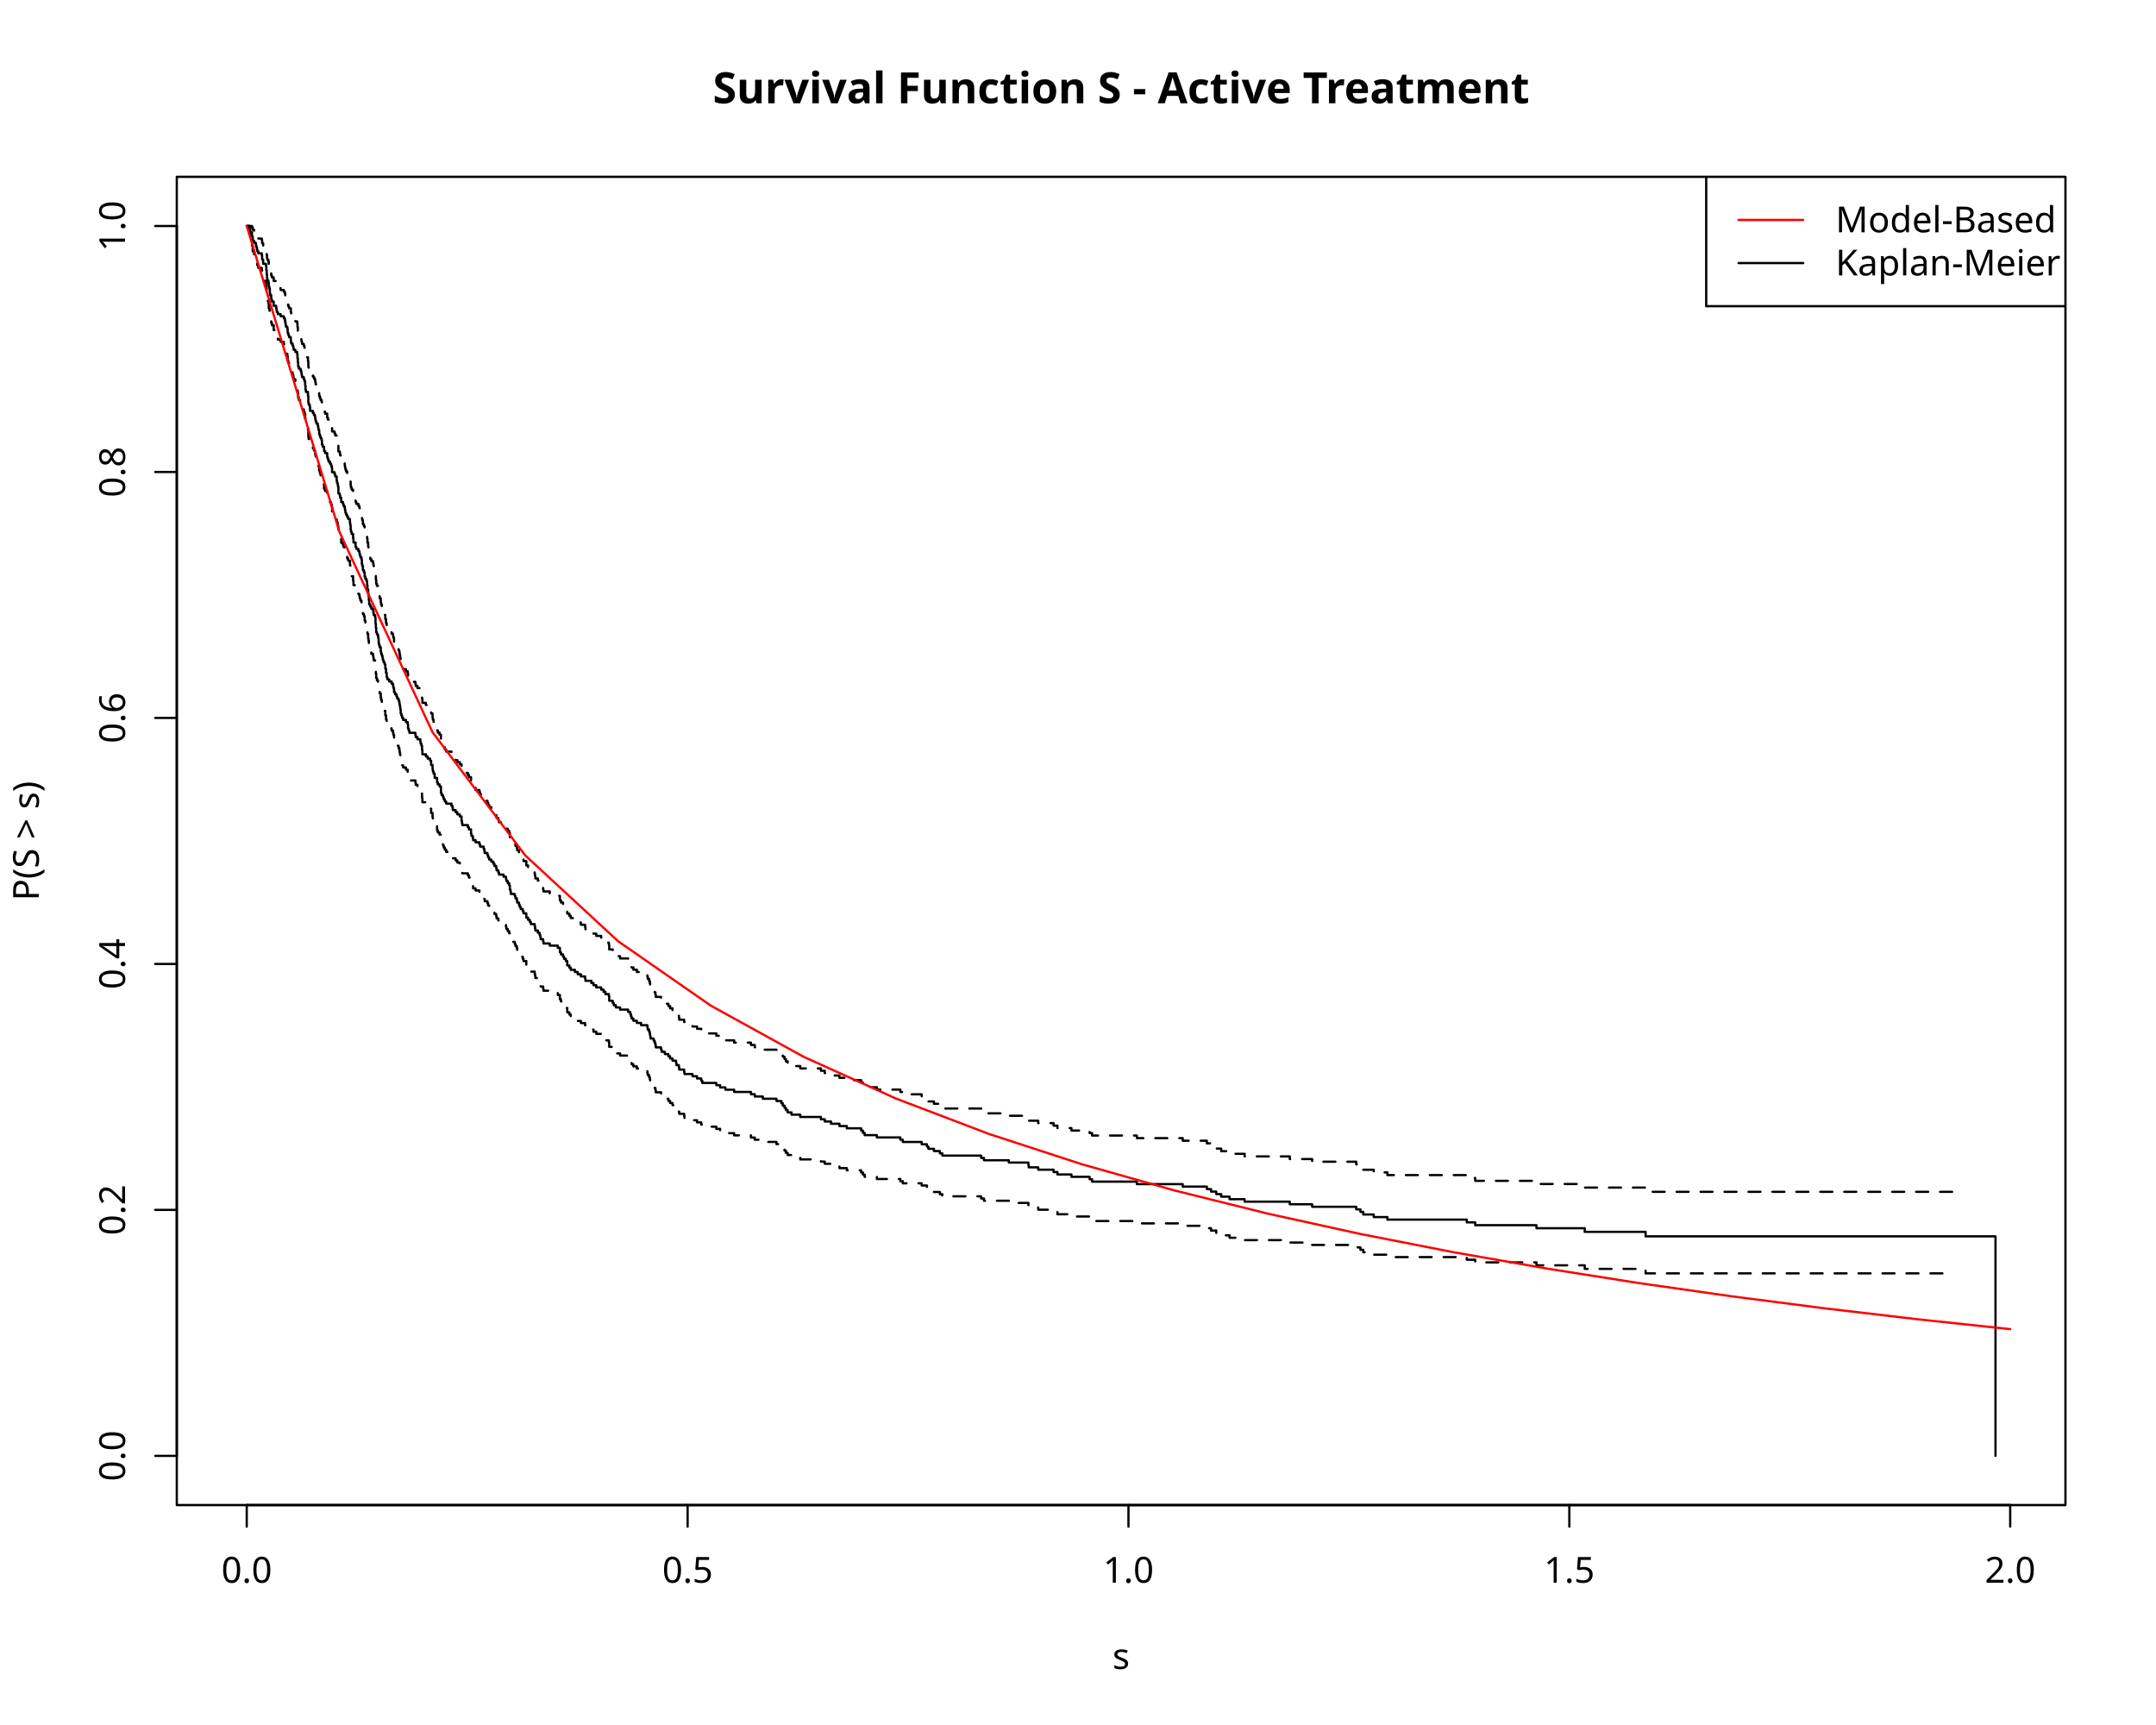
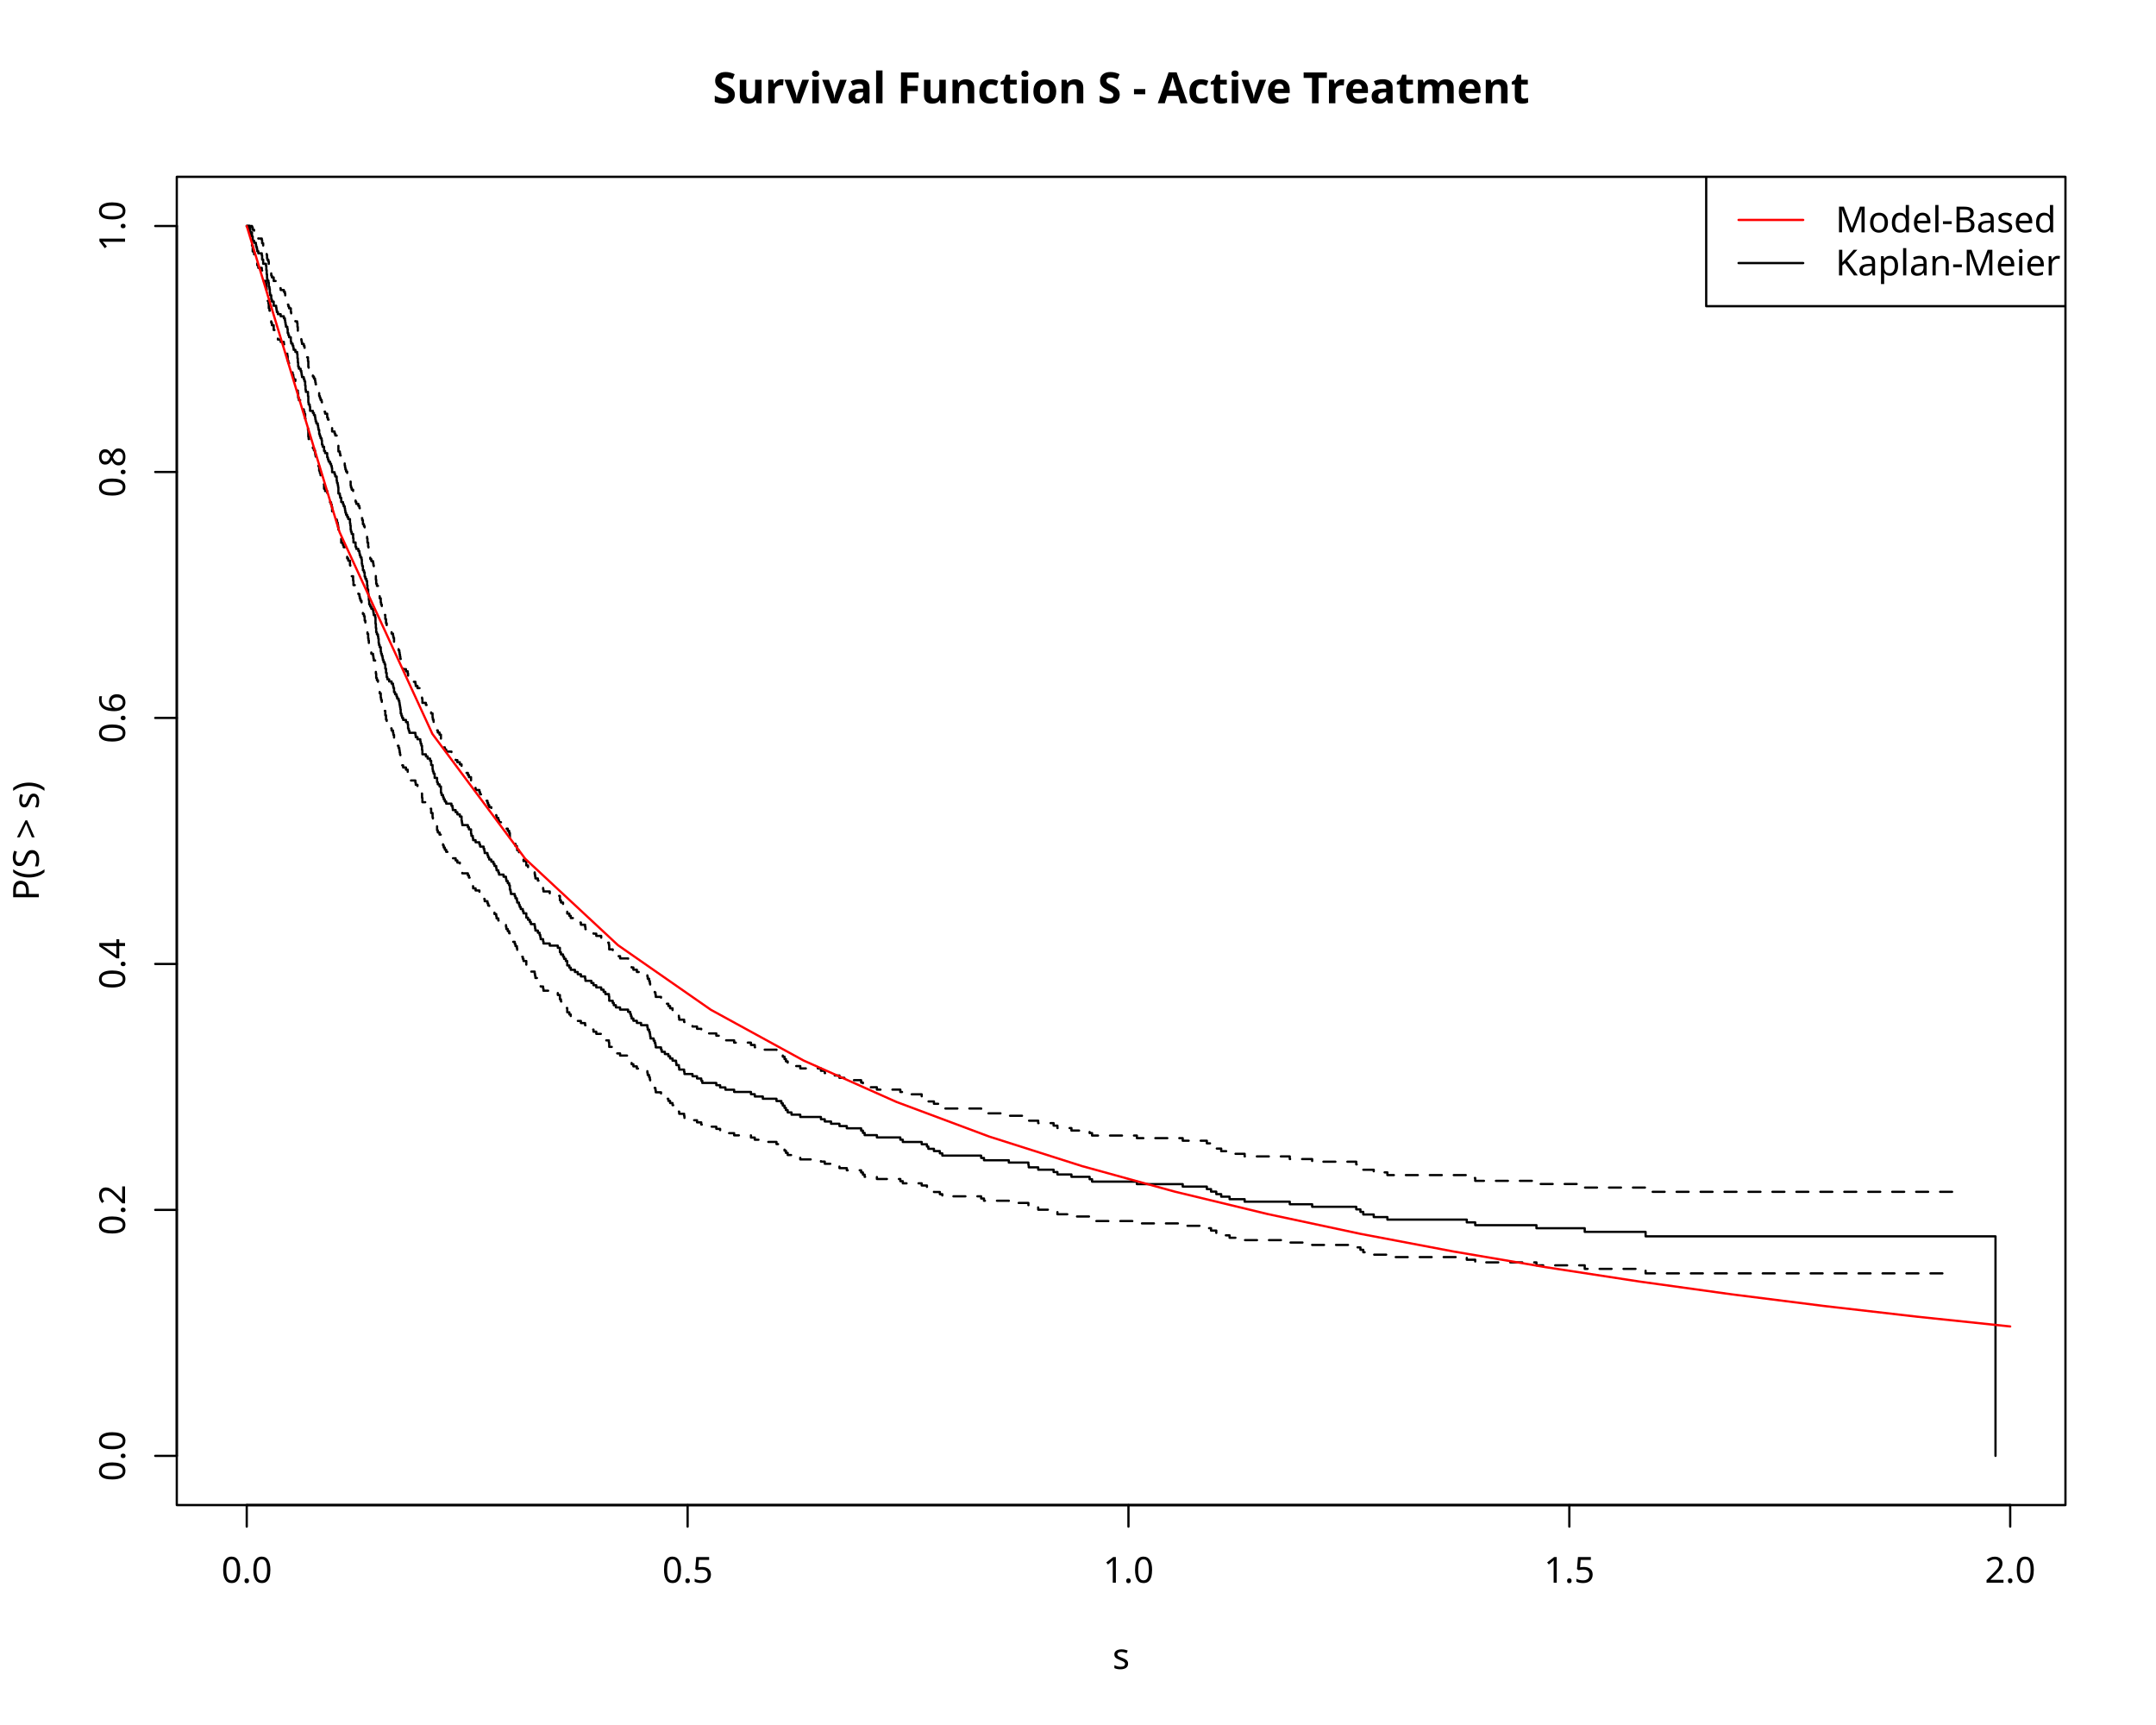
<svg xmlns="http://www.w3.org/2000/svg" class="svglite" data-engine-version="2.0" width="720.00pt" height="576.00pt" viewBox="0 0 720.00 576.00">
  <defs>
    <style type="text/css">
    .svglite line, .svglite polyline, .svglite polygon, .svglite path, .svglite rect, .svglite circle {
      fill: none;
      stroke: #000000;
      stroke-linecap: round;
      stroke-linejoin: round;
      stroke-miterlimit: 10.00;
    }
  </style>
  </defs>
  <rect width="100%" height="100%" style="stroke: none; fill: #FFFFFF;" />
  <defs>
    <clipPath id="cpMC4wMHw3MjAuMDB8MC4wMHw1NzYuMDA=">
      <rect x="0.00" y="0.00" width="720.00" height="576.00" />
    </clipPath>
  </defs>
  <g clip-path="url(#cpMC4wMHw3MjAuMDB8MC4wMHw1NzYuMDA=)">
</g>
  <defs>
    <clipPath id="cpNTkuMDR8Njg5Ljc2fDU5LjA0fDUwMi41Ng==">
      <rect x="59.04" y="59.04" width="630.72" height="443.52" />
    </clipPath>
  </defs>
  <g clip-path="url(#cpNTkuMDR8Njg5Ljc2fDU5LjA0fDUwMi41Ng==)">
</g>
  <g clip-path="url(#cpMC4wMHw3MjAuMDB8MC4wMHw1NzYuMDA=)">
    <line x1="82.40" y1="502.56" x2="671.31" y2="502.56" style="stroke-width: 0.75;" />
    <line x1="82.40" y1="502.56" x2="82.40" y2="509.76" style="stroke-width: 0.75;" />
    <line x1="229.63" y1="502.56" x2="229.63" y2="509.76" style="stroke-width: 0.75;" />
    <line x1="376.85" y1="502.56" x2="376.85" y2="509.76" style="stroke-width: 0.75;" />
    <line x1="524.08" y1="502.56" x2="524.08" y2="509.76" style="stroke-width: 0.75;" />
    <line x1="671.31" y1="502.56" x2="671.31" y2="509.76" style="stroke-width: 0.75;" />
    <text x="82.40" y="528.48" text-anchor="middle" style="font-size: 12.00px; font-family: sans;" textLength="16.68px" lengthAdjust="spacingAndGlyphs">0.0</text>
    <text x="229.63" y="528.48" text-anchor="middle" style="font-size: 12.00px; font-family: sans;" textLength="16.68px" lengthAdjust="spacingAndGlyphs">0.5</text>
    <text x="376.85" y="528.48" text-anchor="middle" style="font-size: 12.00px; font-family: sans;" textLength="16.68px" lengthAdjust="spacingAndGlyphs">1.0</text>
    <text x="524.08" y="528.48" text-anchor="middle" style="font-size: 12.00px; font-family: sans;" textLength="16.68px" lengthAdjust="spacingAndGlyphs">1.5</text>
    <text x="671.31" y="528.48" text-anchor="middle" style="font-size: 12.00px; font-family: sans;" textLength="16.68px" lengthAdjust="spacingAndGlyphs">2.0</text>
    <line x1="59.04" y1="486.13" x2="59.04" y2="75.47" style="stroke-width: 0.75;" />
    <line x1="59.04" y1="486.13" x2="51.84" y2="486.13" style="stroke-width: 0.75;" />
    <line x1="59.04" y1="404.00" x2="51.84" y2="404.00" style="stroke-width: 0.75;" />
    <line x1="59.04" y1="321.87" x2="51.84" y2="321.87" style="stroke-width: 0.75;" />
    <line x1="59.04" y1="239.73" x2="51.84" y2="239.73" style="stroke-width: 0.75;" />
    <line x1="59.04" y1="157.60" x2="51.84" y2="157.60" style="stroke-width: 0.75;" />
    <line x1="59.04" y1="75.47" x2="51.84" y2="75.47" style="stroke-width: 0.75;" />
    <text transform="translate(41.76,486.13) rotate(-90)" text-anchor="middle" style="font-size: 12.00px; font-family: sans;" textLength="16.68px" lengthAdjust="spacingAndGlyphs">0.0</text>
    <text transform="translate(41.76,404.00) rotate(-90)" text-anchor="middle" style="font-size: 12.00px; font-family: sans;" textLength="16.68px" lengthAdjust="spacingAndGlyphs">0.2</text>
    <text transform="translate(41.76,321.87) rotate(-90)" text-anchor="middle" style="font-size: 12.00px; font-family: sans;" textLength="16.68px" lengthAdjust="spacingAndGlyphs">0.4</text>
    <text transform="translate(41.76,239.73) rotate(-90)" text-anchor="middle" style="font-size: 12.00px; font-family: sans;" textLength="16.68px" lengthAdjust="spacingAndGlyphs">0.6</text>
    <text transform="translate(41.76,157.60) rotate(-90)" text-anchor="middle" style="font-size: 12.00px; font-family: sans;" textLength="16.68px" lengthAdjust="spacingAndGlyphs">0.8</text>
    <text transform="translate(41.76,75.47) rotate(-90)" text-anchor="middle" style="font-size: 12.00px; font-family: sans;" textLength="16.68px" lengthAdjust="spacingAndGlyphs">1.0</text>
    <polygon points="59.04,502.56 689.76,502.56 689.76,59.04 59.04,59.04 " style="stroke-width: 0.75; fill: none;" />
    <text x="374.40" y="34.48" text-anchor="middle" style="font-size: 14.40px; font-weight: bold; font-family: sans;" textLength="245.72px" lengthAdjust="spacingAndGlyphs">Survival Function S - Active Treatment</text>
    <text x="374.40" y="557.28" text-anchor="middle" style="font-size: 12.00px; font-family: sans;" textLength="6.00px" lengthAdjust="spacingAndGlyphs">s</text>
    <text transform="translate(12.96,280.80) rotate(-90)" text-anchor="middle" style="font-size: 12.00px; font-family: sans;" textLength="43.69px" lengthAdjust="spacingAndGlyphs">P(S &gt; s)</text>
  </g>
  <g clip-path="url(#cpNTkuMDR8Njg5Ljc2fDU5LjA0fDUwMi41Ng==)">
    <polyline points="82.40,75.47 83.33,75.47 83.33,76.17 83.57,76.17 83.57,77.57 84.15,77.57 84.15,78.97 84.39,78.97 84.39,80.37 84.85,80.37 84.85,81.07 85.44,81.07 85.44,81.77 85.55,81.77 85.55,82.47 85.79,82.47 85.79,83.18 85.91,83.18 85.91,83.88 86.26,83.88 86.26,84.58 87.42,84.58 87.42,85.28 87.54,85.28 87.54,86.68 87.89,86.68 87.89,88.08 88.83,88.08 88.83,88.78 88.94,88.78 88.94,90.18 89.06,90.18 89.06,91.58 89.18,91.58 89.18,92.99 89.29,92.99 89.29,93.69 89.64,93.69 89.64,94.39 89.76,94.39 89.76,95.79 90.00,95.79 90.00,96.49 90.11,96.49 90.11,97.89 90.23,97.89 90.23,98.59 90.58,98.59 90.58,99.99 90.81,99.99 90.81,100.70 91.40,100.70 91.40,102.10 92.22,102.10 92.22,102.80 92.33,102.80 92.33,103.50 92.45,103.50 92.45,104.20 92.80,104.20 92.80,104.90 93.73,104.90 93.73,105.60 94.79,105.60 94.79,106.30 95.14,106.30 95.14,107.00 95.25,107.00 95.25,107.70 95.37,107.70 95.37,108.40 95.49,108.40 95.49,109.10 95.95,109.10 95.95,109.81 96.07,109.81 96.07,111.21 96.30,111.21 96.30,111.91 96.54,111.91 96.54,112.61 97.12,112.61 97.12,114.01 97.24,114.01 97.24,114.71 97.71,114.71 97.71,115.41 97.94,115.41 97.94,116.11 98.06,116.11 98.06,116.81 98.64,116.81 98.64,117.51 99.23,117.51 99.23,118.22 99.34,118.22 99.34,119.62 99.46,119.62 99.46,121.02 99.58,121.02 99.58,122.42 99.81,122.42 99.81,123.12 100.39,123.12 100.39,123.82 100.63,123.82 100.63,124.53 100.74,124.53 100.74,125.23 100.86,125.23 100.86,125.93 101.45,125.93 101.45,126.64 101.68,126.64 101.68,127.34 101.91,127.34 101.91,128.75 102.03,128.75 102.03,130.16 102.15,130.16 102.15,130.86 102.85,130.86 102.85,132.27 102.97,132.27 102.97,134.38 103.08,134.38 103.08,135.08 103.43,135.08 103.43,135.78 103.55,135.78 103.55,137.19 104.48,137.19 104.48,137.89 104.83,137.89 104.83,138.60 105.19,138.60 105.19,139.30 105.30,139.30 105.30,140.01 105.42,140.01 105.42,140.71 105.65,140.71 105.65,141.41 106.12,141.41 106.12,142.12 106.24,142.12 106.24,142.82 106.35,142.82 106.35,143.53 106.59,143.53 106.59,144.94 106.82,144.94 106.82,145.64 107.05,145.64 107.05,146.35 107.41,146.35 107.41,147.06 107.52,147.06 107.52,148.47 107.76,148.47 107.76,149.18 108.22,149.18 108.22,150.59 108.57,150.59 108.57,151.30 109.27,151.30 109.27,152.72 109.51,152.72 109.51,153.43 109.74,153.43 109.74,154.14 110.21,154.14 110.21,154.84 110.56,154.84 110.56,155.55 110.79,155.55 110.79,156.26 110.91,156.26 110.91,157.68 111.73,157.68 111.73,158.39 111.96,158.39 111.96,159.10 112.43,159.10 112.43,160.53 112.55,160.53 112.55,161.24 112.78,161.24 112.78,161.95 112.90,161.95 112.90,162.66 113.01,162.66 113.01,164.79 113.48,164.79 113.48,165.50 113.60,165.50 113.60,166.21 113.95,166.21 113.95,167.64 114.53,167.64 114.53,168.35 114.77,168.35 114.77,169.06 115.12,169.06 115.12,169.77 115.23,169.77 115.23,170.48 115.35,170.48 115.35,171.19 115.58,171.19 115.58,171.90 115.94,171.90 115.94,172.61 116.29,172.61 116.29,173.32 116.87,173.32 116.87,174.74 116.99,174.74 116.99,175.46 117.10,175.46 117.10,176.88 117.22,176.88 117.22,177.59 117.45,177.59 117.45,178.30 117.92,178.30 117.92,179.72 118.04,179.72 118.04,181.14 118.74,181.14 118.74,182.57 118.97,182.57 118.97,183.28 119.67,183.28 119.67,183.99 120.02,183.99 120.02,184.71 120.14,184.71 120.14,185.42 120.38,185.42 120.38,186.13 120.73,186.13 120.73,186.84 120.84,186.84 120.84,188.27 120.96,188.27 120.96,188.98 121.19,188.98 121.19,190.41 121.54,190.41 121.54,191.12 121.78,191.12 121.78,192.54 122.01,192.54 122.01,193.26 122.36,193.26 122.36,193.97 122.60,193.97 122.60,195.40 122.71,195.40 122.71,196.83 122.95,196.83 122.95,198.26 123.06,198.26 123.06,198.97 123.18,198.97 123.18,200.40 123.30,200.40 123.30,201.83 123.65,201.83 123.65,202.54 124.00,202.54 124.00,203.26 124.58,203.26 124.58,203.97 124.70,203.97 124.70,204.69 124.82,204.69 124.82,205.40 125.28,205.40 125.28,206.12 125.40,206.12 125.40,208.26 125.52,208.26 125.52,209.69 125.63,209.69 125.63,211.12 125.87,211.12 125.87,211.83 126.22,211.83 126.22,212.55 126.33,212.55 126.33,213.26 126.45,213.26 126.45,214.69 126.57,214.69 126.57,215.40 126.80,215.40 126.80,216.12 127.15,216.12 127.15,217.55 127.27,217.55 127.27,218.26 127.50,218.26 127.50,218.97 127.74,218.97 127.74,219.69 127.85,219.69 127.85,220.40 128.09,220.40 128.09,221.12 128.44,221.12 128.44,221.83 128.67,221.83 128.67,223.26 128.91,223.26 128.91,224.69 129.14,224.69 129.14,226.12 129.37,226.12 129.37,226.83 129.96,226.83 129.96,227.55 130.77,227.55 130.77,228.26 131.24,228.26 131.24,228.98 131.36,228.98 131.36,229.69 131.59,229.69 131.59,231.12 131.94,231.12 131.94,231.83 132.41,231.83 132.41,232.55 132.64,232.55 132.64,233.26 133.11,233.26 133.11,233.98 133.35,233.98 133.35,234.69 133.46,234.69 133.46,235.40 133.58,235.40 133.58,236.12 133.70,236.12 133.70,236.83 133.81,236.83 133.81,238.26 134.05,238.26 134.05,238.98 134.28,238.98 134.28,239.69 134.63,239.69 134.63,240.40 135.57,240.40 135.57,241.12 136.15,241.12 136.15,241.84 136.27,241.84 136.27,243.27 136.50,243.27 136.50,243.99 136.73,243.99 136.73,244.70 138.72,244.70 138.72,245.42 138.84,245.42 138.84,246.14 139.42,246.14 139.42,246.85 140.36,246.85 140.36,247.57 140.47,247.57 140.47,248.28 140.71,248.28 140.71,249.00 140.94,249.00 140.94,250.43 141.06,250.43 141.06,251.87 142.23,251.87 142.23,252.58 142.81,252.58 142.81,253.30 143.63,253.30 143.63,254.02 143.98,254.02 143.98,255.45 144.45,255.45 144.45,256.88 144.56,256.88 144.56,257.60 144.80,257.60 144.80,258.31 145.15,258.31 145.15,259.75 145.96,259.75 145.96,261.18 146.20,261.18 146.20,261.90 146.78,261.90 146.78,262.61 147.25,262.61 147.25,264.76 147.48,264.76 147.48,265.48 147.95,265.48 147.95,266.20 148.18,266.20 148.18,266.91 148.54,266.91 148.54,267.63 149.00,267.63 149.00,268.34 150.76,268.34 150.76,269.06 151.11,269.06 151.11,269.78 151.22,269.78 151.22,270.49 152.16,270.49 152.16,271.21 152.74,271.21 152.74,271.93 153.56,271.93 153.56,272.64 154.14,272.64 154.14,274.08 154.26,274.08 154.26,274.79 154.38,274.79 154.38,275.51 156.25,275.51 156.25,276.22 156.60,276.22 156.60,276.94 157.30,276.94 157.30,278.38 157.42,278.38 157.42,279.10 157.88,279.10 157.88,279.82 158.00,279.82 158.00,280.54 158.82,280.54 158.82,281.25 160.10,281.25 160.10,281.97 160.34,281.97 160.34,282.69 161.51,282.69 161.51,283.41 161.74,283.41 161.74,284.13 161.86,284.13 161.86,284.85 162.79,284.85 162.79,285.57 163.02,285.57 163.02,286.29 163.37,286.29 163.37,287.01 164.08,287.01 164.08,287.72 164.78,287.72 164.78,288.44 165.13,288.44 165.13,289.16 165.71,289.16 165.71,289.88 165.83,289.88 165.83,290.60 166.41,290.60 166.41,291.32 166.65,291.32 166.65,292.04 168.17,292.04 168.17,292.76 168.98,292.76 168.98,293.48 169.10,293.48 169.10,294.19 169.57,294.19 169.57,294.91 170.04,294.91 170.04,295.63 170.27,295.63 170.27,297.07 170.50,297.07 170.50,297.79 170.62,297.79 170.62,298.51 171.90,298.51 171.90,299.23 172.14,299.23 172.14,299.95 172.61,299.95 172.61,300.66 172.72,300.66 172.72,301.38 173.31,301.38 173.31,302.10 173.54,302.10 173.54,302.82 173.89,302.82 173.89,303.54 174.59,303.54 174.59,304.26 174.83,304.26 174.83,304.98 175.76,304.98 175.76,306.42 176.34,306.42 176.34,307.13 176.93,307.13 176.93,307.85 177.28,307.85 177.28,308.57 178.56,308.57 178.56,309.29 178.68,309.29 178.68,310.01 178.80,310.01 178.80,310.73 179.62,310.73 179.62,311.45 180.20,311.45 180.20,312.17 180.43,312.17 180.43,312.88 180.55,312.88 180.55,313.60 181.37,313.60 181.37,314.32 181.49,314.32 181.49,315.04 183.59,315.04 183.59,315.76 186.28,315.76 186.28,316.49 186.98,316.49 186.98,317.96 187.33,317.96 187.33,318.70 188.03,318.70 188.03,319.43 188.38,319.43 188.38,320.17 188.96,320.17 188.96,320.90 189.43,320.90 189.43,322.37 190.13,322.37 190.13,323.10 190.60,323.10 190.60,323.84 192.00,323.84 192.00,324.57 192.94,324.57 192.94,325.31 193.99,325.31 193.99,326.04 195.39,326.04 195.39,326.78 195.51,326.78 195.51,327.51 197.49,327.51 197.49,328.24 198.20,328.24 198.20,328.98 199.13,328.98 199.13,329.72 200.77,329.72 200.77,330.46 201.58,330.46 201.58,331.20 202.17,331.20 202.17,331.94 203.34,331.94 203.34,332.68 203.45,332.68 203.45,334.16 204.62,334.16 204.62,334.91 204.97,334.91 204.97,335.65 205.67,335.65 205.67,336.39 207.08,336.39 207.08,337.13 209.76,337.13 209.76,337.87 210.46,337.87 210.46,338.61 210.70,338.61 210.70,339.35 210.93,339.35 210.93,340.10 211.52,340.10 211.52,340.84 212.68,340.84 212.68,341.58 214.09,341.58 214.09,342.32 216.19,342.32 216.19,343.06 216.31,343.06 216.31,343.80 216.77,343.80 216.77,344.54 217.01,344.54 217.01,345.28 217.12,345.28 217.12,346.03 217.24,346.03 217.24,346.77 218.29,346.77 218.29,347.51 218.64,347.51 218.64,348.25 218.88,348.25 218.88,348.99 218.99,348.99 218.99,349.73 220.75,349.73 220.75,350.47 220.98,350.47 220.98,351.21 222.03,351.21 222.03,351.96 223.20,351.96 223.20,352.70 223.78,352.70 223.78,353.44 224.60,353.44 224.60,354.18 225.77,354.18 225.77,354.92 225.89,354.92 225.89,355.66 226.71,355.66 226.71,356.40 226.82,356.40 226.82,357.15 228.46,357.15 228.46,357.89 228.58,357.89 228.58,358.63 231.26,358.63 231.26,359.37 232.78,359.37 232.78,360.12 234.18,360.12 234.18,360.86 234.53,360.86 234.53,361.61 239.21,361.61 239.21,362.36 240.49,362.36 240.49,363.11 242.25,363.11 242.25,363.86 245.17,363.86 245.17,364.61 250.78,364.61 250.78,365.37 252.06,365.37 252.06,366.13 254.75,366.13 254.75,366.89 259.31,366.89 259.31,367.65 260.94,367.65 260.94,368.41 261.41,368.41 261.41,369.17 261.99,369.17 261.99,369.93 262.46,369.93 262.46,370.69 263.05,370.69 263.05,371.45 264.33,371.45 264.33,372.21 267.25,372.21 267.25,372.97 274.15,372.97 274.15,373.73 275.43,373.73 275.43,374.48 277.53,374.48 277.53,375.24 280.34,375.24 280.34,376.00 282.79,376.00 282.79,376.76 287.58,376.76 287.58,377.52 288.17,377.52 288.17,378.28 288.75,378.28 288.75,379.04 292.84,379.04 292.84,379.80 300.67,379.80 300.67,380.56 301.49,380.56 301.49,381.32 307.80,381.32 307.80,382.08 309.55,382.08 309.55,382.84 310.02,382.84 310.02,383.60 311.89,383.60 311.89,384.36 313.87,384.36 313.87,385.12 314.69,385.12 314.69,385.88 327.66,385.88 327.66,386.65 328.60,386.65 328.60,387.42 336.89,387.42 336.89,388.20 343.44,388.20 343.44,388.99 343.55,388.99 343.55,389.78 346.71,389.78 346.71,390.57 351.85,390.57 351.85,391.36 353.13,391.36 353.13,392.16 357.81,392.16 357.81,392.96 363.88,392.96 363.88,393.76 364.70,393.76 364.70,394.56 379.66,394.56 379.66,395.39 394.97,395.39 394.97,396.22 403.03,396.22 403.03,397.06 404.43,397.06 404.43,397.90 406.18,397.90 406.18,398.74 407.82,398.74 407.82,399.58 410.62,399.58 410.62,400.42 415.65,400.42 415.65,401.26 430.72,401.26 430.72,402.11 438.20,402.11 438.20,402.96 452.92,402.96 452.92,403.82 454.32,403.82 454.32,404.67 455.26,404.67 455.26,405.53 458.76,405.53 458.76,406.39 463.32,406.39 463.32,407.25 489.84,407.25 489.84,408.17 492.65,408.17 492.65,409.10 513.10,409.10 513.10,410.13 529.22,410.13 529.22,411.34 549.55,411.34 549.55,412.83 666.40,412.83 666.40,486.13 " style="stroke-width: 0.75;" />
    <polyline points="82.40,75.47 83.33,75.47 83.33,77.54 83.57,77.54 83.57,79.94 84.15,79.94 84.15,82.02 84.39,82.02 84.39,83.97 84.85,83.97 84.85,84.91 85.44,84.91 85.44,85.84 85.55,85.84 85.55,86.76 85.79,86.76 85.79,87.66 85.91,87.66 85.91,88.56 86.26,88.56 86.26,89.44 87.42,89.44 87.42,90.32 87.54,90.32 87.54,92.06 87.89,92.06 87.89,93.78 88.83,93.78 88.83,94.63 88.94,94.63 88.94,96.32 89.06,96.32 89.06,97.99 89.18,97.99 89.18,99.65 89.29,99.65 89.29,100.47 89.64,100.47 89.64,101.30 89.76,101.30 89.76,102.93 90.00,102.93 90.00,103.75 90.11,103.75 90.11,105.37 90.23,105.37 90.23,106.18 90.58,106.18 90.58,107.79 90.81,107.79 90.81,108.60 91.40,108.60 91.40,110.20 92.22,110.20 92.22,111.00 92.33,111.00 92.33,111.79 92.45,111.79 92.45,112.59 92.80,112.59 92.80,113.38 93.73,113.38 93.73,114.17 94.79,114.17 94.79,114.96 95.14,114.96 95.14,115.75 95.25,115.75 95.25,116.54 95.37,116.54 95.37,117.33 95.49,117.33 95.49,118.11 95.95,118.11 95.95,118.90 96.07,118.90 96.07,120.46 96.30,120.46 96.30,121.24 96.54,121.24 96.54,122.02 97.12,122.02 97.12,123.58 97.24,123.58 97.24,124.36 97.71,124.36 97.71,125.14 97.94,125.14 97.94,125.91 98.06,125.91 98.06,126.68 98.64,126.68 98.64,127.46 99.23,127.46 99.23,128.23 99.34,128.23 99.34,129.77 99.46,129.77 99.46,131.31 99.58,131.31 99.58,132.85 99.81,132.85 99.81,133.62 100.39,133.62 100.39,134.38 100.63,134.38 100.63,135.15 100.74,135.15 100.74,135.92 100.86,135.92 100.86,136.69 101.45,136.69 101.45,137.46 101.68,137.46 101.68,138.22 101.91,138.22 101.91,139.75 102.03,139.75 102.03,141.28 102.15,141.28 102.15,142.04 102.85,142.04 102.85,143.56 102.97,143.56 102.97,145.85 103.08,145.85 103.08,146.61 103.43,146.61 103.43,147.36 103.55,147.36 103.55,148.88 104.48,148.88 104.48,149.64 104.83,149.64 104.83,150.39 105.19,150.39 105.19,151.15 105.30,151.15 105.30,151.90 105.42,151.90 105.42,152.66 105.65,152.66 105.65,153.41 106.12,153.41 106.12,154.17 106.24,154.17 106.24,154.93 106.35,154.93 106.35,155.68 106.59,155.68 106.59,157.19 106.82,157.19 106.82,157.94 107.05,157.94 107.05,158.70 107.41,158.70 107.41,159.45 107.52,159.45 107.52,160.96 107.76,160.96 107.76,161.71 108.22,161.71 108.22,163.21 108.57,163.21 108.57,163.97 109.27,163.97 109.27,165.48 109.51,165.48 109.51,166.23 109.74,166.23 109.74,166.98 110.21,166.98 110.21,167.73 110.56,167.73 110.56,168.49 110.79,168.49 110.79,169.24 110.91,169.24 110.91,170.74 111.73,170.74 111.73,171.49 111.96,171.49 111.96,172.25 112.43,172.25 112.43,173.75 112.55,173.75 112.55,174.50 112.78,174.50 112.78,175.25 112.90,175.25 112.90,176.00 113.01,176.00 113.01,178.25 113.48,178.25 113.48,179.00 113.60,179.00 113.60,179.75 113.95,179.75 113.95,181.24 114.53,181.24 114.53,181.99 114.77,181.99 114.77,182.73 115.12,182.73 115.12,183.48 115.23,183.48 115.23,184.23 115.35,184.23 115.35,184.97 115.58,184.97 115.58,185.72 115.94,185.72 115.94,186.46 116.29,186.46 116.29,187.21 116.87,187.21 116.87,188.70 116.99,188.70 116.99,189.44 117.10,189.44 117.10,190.93 117.22,190.93 117.22,191.67 117.45,191.67 117.45,192.41 117.92,192.41 117.92,193.90 118.04,193.90 118.04,195.38 118.74,195.38 118.74,196.87 118.97,196.87 118.97,197.61 119.67,197.61 119.67,198.35 120.02,198.35 120.02,199.09 120.14,199.09 120.14,199.83 120.38,199.83 120.38,200.58 120.73,200.58 120.73,201.32 120.84,201.32 120.84,202.80 120.96,202.80 120.96,203.54 121.19,203.54 121.19,205.02 121.54,205.02 121.54,205.76 121.78,205.76 121.78,207.23 122.01,207.23 122.01,207.97 122.36,207.97 122.36,208.71 122.60,208.71 122.60,210.19 122.71,210.19 122.71,211.67 122.95,211.67 122.95,213.15 123.06,213.15 123.06,213.88 123.18,213.88 123.18,215.36 123.30,215.36 123.30,216.83 123.65,216.83 123.65,217.57 124.00,217.57 124.00,218.31 124.58,218.31 124.58,219.04 124.70,219.04 124.70,219.78 124.82,219.78 124.82,220.52 125.28,220.52 125.28,221.25 125.40,221.25 125.40,223.46 125.52,223.46 125.52,224.92 125.63,224.92 125.63,226.39 125.87,226.39 125.87,227.13 126.22,227.13 126.22,227.86 126.33,227.86 126.33,228.59 126.45,228.59 126.45,230.06 126.57,230.06 126.57,230.79 126.80,230.79 126.80,231.52 127.15,231.52 127.15,232.98 127.27,232.98 127.27,233.72 127.50,233.72 127.50,234.45 127.74,234.45 127.74,235.18 127.85,235.18 127.85,235.91 128.09,235.91 128.09,236.64 128.44,236.64 128.44,237.37 128.67,237.37 128.67,238.83 128.91,238.83 128.91,240.29 129.14,240.29 129.14,241.74 129.37,241.74 129.37,242.47 129.96,242.47 129.96,243.20 130.77,243.20 130.77,243.93 131.24,243.93 131.24,244.66 131.36,244.66 131.36,245.38 131.59,245.38 131.59,246.84 131.94,246.84 131.94,247.56 132.41,247.56 132.41,248.29 132.64,248.29 132.64,249.02 133.11,249.02 133.11,249.74 133.35,249.74 133.35,250.47 133.46,250.47 133.46,251.20 133.58,251.20 133.58,251.92 133.70,251.92 133.70,252.65 133.81,252.65 133.81,254.10 134.05,254.10 134.05,254.82 134.28,254.82 134.28,255.55 134.63,255.55 134.63,256.27 135.57,256.27 135.57,257.00 136.15,257.00 136.15,257.72 136.27,257.72 136.27,259.17 136.50,259.17 136.50,259.90 136.73,259.90 136.73,260.62 138.72,260.62 138.72,261.35 138.84,261.35 138.84,262.07 139.42,262.07 139.42,262.80 140.36,262.80 140.36,263.52 140.47,263.52 140.47,264.25 140.71,264.25 140.71,264.97 140.94,264.97 140.94,266.42 141.06,266.42 141.06,267.86 142.23,267.86 142.23,268.59 142.81,268.59 142.81,269.31 143.63,269.31 143.63,270.03 143.98,270.03 143.98,271.48 144.45,271.48 144.45,272.92 144.56,272.92 144.56,273.64 144.80,273.64 144.80,274.36 145.15,274.36 145.15,275.80 145.96,275.80 145.96,277.24 146.20,277.24 146.20,277.96 146.78,277.96 146.78,278.68 147.25,278.68 147.25,280.84 147.48,280.84 147.48,281.56 147.95,281.56 147.95,282.28 148.18,282.28 148.18,283.00 148.54,283.00 148.54,283.72 149.00,283.72 149.00,284.44 150.76,284.44 150.76,285.15 151.11,285.15 151.11,285.87 151.22,285.87 151.22,286.59 152.16,286.59 152.16,287.31 152.74,287.31 152.74,288.02 153.56,288.02 153.56,288.74 154.14,288.74 154.14,290.17 154.26,290.17 154.26,290.89 154.38,290.89 154.38,291.61 156.25,291.61 156.25,292.32 156.60,292.32 156.60,293.04 157.30,293.04 157.30,294.47 157.42,294.47 157.42,295.19 157.88,295.19 157.88,295.91 158.00,295.91 158.00,296.63 158.82,296.63 158.82,297.34 160.10,297.34 160.10,298.06 160.34,298.06 160.34,298.78 161.51,298.78 161.51,299.49 161.74,299.49 161.74,300.21 161.86,300.21 161.86,300.93 162.79,300.93 162.79,301.64 163.02,301.64 163.02,302.36 163.37,302.36 163.37,303.07 164.08,303.07 164.08,303.79 164.78,303.79 164.78,304.50 165.13,304.50 165.13,305.22 165.71,305.22 165.71,305.93 165.83,305.93 165.83,306.65 166.41,306.65 166.41,307.36 166.65,307.36 166.65,308.08 168.17,308.08 168.17,308.79 168.98,308.79 168.98,309.50 169.10,309.50 169.10,310.22 169.57,310.22 169.57,310.93 170.04,310.93 170.04,311.64 170.27,311.64 170.27,313.07 170.50,313.07 170.50,313.78 170.62,313.78 170.62,314.49 171.90,314.49 171.90,315.20 172.14,315.20 172.14,315.92 172.61,315.92 172.61,316.63 172.72,316.63 172.72,317.34 173.31,317.34 173.31,318.05 173.54,318.05 173.54,318.76 173.89,318.76 173.89,319.47 174.59,319.47 174.59,320.18 174.83,320.18 174.83,320.89 175.76,320.89 175.76,322.31 176.34,322.31 176.34,323.02 176.93,323.02 176.93,323.73 177.28,323.73 177.28,324.44 178.56,324.44 178.56,325.15 178.68,325.15 178.68,325.86 178.80,325.86 178.80,326.56 179.62,326.56 179.62,327.27 180.20,327.27 180.20,327.98 180.43,327.98 180.43,328.69 180.55,328.69 180.55,329.40 181.37,329.40 181.37,330.10 181.49,330.10 181.49,330.81 183.59,330.81 183.59,331.52 186.28,331.52 186.28,332.24 186.98,332.24 186.98,333.69 187.33,333.69 187.33,334.41 188.03,334.41 188.03,335.13 188.38,335.13 188.38,335.85 188.96,335.85 188.96,336.58 189.43,336.58 189.43,338.02 190.13,338.02 190.13,338.74 190.60,338.74 190.60,339.46 192.00,339.46 192.00,340.18 192.94,340.18 192.94,340.90 193.99,340.90 193.99,341.62 195.39,341.62 195.39,342.34 195.51,342.34 195.51,343.06 197.49,343.06 197.49,343.78 198.20,343.78 198.20,344.50 199.13,344.50 199.13,345.22 200.77,345.22 200.77,345.95 201.58,345.95 201.58,346.67 202.17,346.67 202.17,347.40 203.34,347.40 203.34,348.12 203.45,348.12 203.45,349.57 204.62,349.57 204.62,350.30 204.97,350.30 204.97,351.02 205.67,351.02 205.67,351.75 207.08,351.75 207.08,352.47 209.76,352.47 209.76,353.19 210.46,353.19 210.46,353.92 210.70,353.92 210.70,354.64 210.93,354.64 210.93,355.36 211.52,355.36 211.52,356.08 212.68,356.08 212.68,356.81 214.09,356.81 214.09,357.53 216.19,357.53 216.19,358.25 216.31,358.25 216.31,358.97 216.77,358.97 216.77,359.69 217.01,359.69 217.01,360.41 217.12,360.41 217.12,361.13 217.24,361.13 217.24,361.85 218.29,361.85 218.29,362.57 218.64,362.57 218.64,363.29 218.88,363.29 218.88,364.01 218.99,364.01 218.99,364.73 220.75,364.73 220.75,365.45 220.98,365.45 220.98,366.17 222.03,366.17 222.03,366.89 223.20,366.89 223.20,367.60 223.78,367.60 223.78,368.32 224.60,368.32 224.60,369.04 225.77,369.04 225.77,369.76 225.89,369.76 225.89,370.47 226.71,370.47 226.71,371.19 226.82,371.19 226.82,371.91 228.46,371.91 228.46,372.62 228.58,372.62 228.58,373.34 231.26,373.34 231.26,374.06 232.78,374.06 232.78,374.78 234.18,374.78 234.18,375.50 234.53,375.50 234.53,376.21 239.21,376.21 239.21,376.94 240.49,376.94 240.49,377.66 242.25,377.66 242.25,378.38 245.17,378.38 245.17,379.11 250.78,379.11 250.78,379.84 252.06,379.84 252.06,380.57 254.75,380.57 254.75,381.30 259.31,381.30 259.31,382.03 260.94,382.03 260.94,382.76 261.41,382.76 261.41,383.49 261.99,383.49 261.99,384.22 262.46,384.22 262.46,384.95 263.05,384.95 263.05,385.68 264.33,385.68 264.33,386.41 267.25,386.41 267.25,387.14 274.15,387.14 274.15,387.87 275.43,387.87 275.43,388.60 277.53,388.60 277.53,389.32 280.34,389.32 280.34,390.05 282.79,390.05 282.79,390.78 287.58,390.78 287.58,391.50 288.17,391.50 288.17,392.23 288.75,392.23 288.75,392.96 292.84,392.96 292.84,393.68 300.67,393.68 300.67,394.41 301.49,394.41 301.49,395.13 307.80,395.13 307.80,395.85 309.55,395.85 309.55,396.58 310.02,396.58 310.02,397.30 311.89,397.30 311.89,398.02 313.87,398.02 313.87,398.75 314.69,398.75 314.69,399.47 327.66,399.47 327.66,400.20 328.60,400.20 328.60,400.94 336.89,400.94 336.89,401.68 343.44,401.68 343.44,402.43 343.55,402.43 343.55,403.18 346.71,403.18 346.71,403.93 351.85,403.93 351.85,404.69 353.13,404.69 353.13,405.45 357.81,405.45 357.81,406.20 363.88,406.20 363.88,406.97 364.70,406.97 364.70,407.73 379.66,407.73 379.66,408.51 394.97,408.51 394.97,409.31 403.03,409.31 403.03,410.11 404.43,410.11 404.43,410.90 406.18,410.90 406.18,411.70 407.82,411.70 407.82,412.50 410.62,412.50 410.62,413.30 415.65,413.30 415.65,414.09 430.72,414.09 430.72,414.90 438.20,414.90 438.20,415.70 452.92,415.70 452.92,416.51 454.32,416.51 454.32,417.33 455.26,417.33 455.26,418.14 458.76,418.14 458.76,418.95 463.32,418.95 463.32,419.76 489.84,419.76 489.84,420.64 492.65,420.64 492.65,421.52 513.10,421.52 513.10,422.51 529.22,422.51 529.22,423.69 549.55,423.69 549.55,425.20 651.91,425.20 " style="stroke-width: 0.75; stroke-dasharray: 4.00,4.00;" />
    <polyline points="82.40,75.47 84.15,75.47 84.15,75.90 84.39,75.90 84.39,76.74 84.85,76.74 84.85,77.20 85.44,77.20 85.44,77.66 85.55,77.66 85.55,78.15 85.79,78.15 85.79,78.64 85.91,78.64 85.91,79.14 86.26,79.14 86.26,79.65 87.42,79.65 87.42,80.17 87.54,80.17 87.54,81.22 87.89,81.22 87.89,82.30 88.83,82.30 88.83,82.85 88.94,82.85 88.94,83.95 89.06,83.95 89.06,85.08 89.18,85.08 89.18,86.21 89.29,86.21 89.29,86.78 89.64,86.78 89.64,87.36 89.76,87.36 89.76,88.51 90.00,88.51 90.00,89.09 90.11,89.09 90.11,90.26 90.23,90.26 90.23,90.85 90.58,90.85 90.58,92.03 90.81,92.03 90.81,92.63 91.40,92.63 91.40,93.82 92.22,93.82 92.22,94.42 92.33,94.42 92.33,95.02 92.45,95.02 92.45,95.62 92.80,95.62 92.80,96.23 93.73,96.23 93.73,96.83 94.79,96.83 94.79,97.44 95.14,97.44 95.14,98.05 95.25,98.05 95.25,98.65 95.37,98.65 95.37,99.26 95.49,99.26 95.49,99.88 95.95,99.88 95.95,100.49 96.07,100.49 96.07,101.72 96.30,101.72 96.30,102.33 96.54,102.33 96.54,102.95 97.12,102.95 97.12,104.19 97.24,104.19 97.24,104.81 97.71,104.81 97.71,105.43 97.94,105.43 97.94,106.05 98.06,106.05 98.06,106.67 98.64,106.67 98.64,107.30 99.23,107.30 99.23,107.92 99.34,107.92 99.34,109.17 99.46,109.17 99.46,110.43 99.58,110.43 99.58,111.68 99.81,111.68 99.81,112.32 100.39,112.32 100.39,112.95 100.63,112.95 100.63,113.58 100.74,113.58 100.74,114.21 100.86,114.21 100.86,114.85 101.45,114.85 101.45,115.49 101.68,115.49 101.68,116.12 101.91,116.12 101.91,117.40 102.03,117.40 102.03,118.67 102.15,118.67 102.15,119.31 102.85,119.31 102.85,120.60 102.97,120.60 102.97,122.52 103.08,122.52 103.08,123.16 103.43,123.16 103.43,123.81 103.55,123.81 103.55,125.10 104.48,125.10 104.48,125.74 104.83,125.74 104.83,126.39 105.19,126.39 105.19,127.04 105.30,127.04 105.30,127.68 105.42,127.68 105.42,128.33 105.65,128.33 105.65,128.98 106.12,128.98 106.12,129.63 106.24,129.63 106.24,130.28 106.35,130.28 106.35,130.93 106.59,130.93 106.59,132.23 106.82,132.23 106.82,132.89 107.05,132.89 107.05,133.54 107.41,133.54 107.41,134.19 107.52,134.19 107.52,135.50 107.76,135.50 107.76,136.16 108.22,136.16 108.22,137.47 108.57,137.47 108.57,138.13 109.27,138.13 109.27,139.45 109.51,139.45 109.51,140.11 109.74,140.11 109.74,140.77 110.21,140.77 110.21,141.43 110.56,141.43 110.56,142.09 110.79,142.09 110.79,142.76 110.91,142.76 110.91,144.08 111.73,144.08 111.73,144.75 111.96,144.75 111.96,145.41 112.43,145.41 112.43,146.74 112.55,146.74 112.55,147.41 112.78,147.41 112.78,148.08 112.90,148.08 112.90,148.74 113.01,148.74 113.01,150.75 113.48,150.75 113.48,151.41 113.60,151.41 113.60,152.08 113.95,152.08 113.95,153.42 114.53,153.42 114.53,154.09 114.77,154.09 114.77,154.76 115.12,154.76 115.12,155.43 115.23,155.43 115.23,156.10 115.35,156.10 115.35,156.78 115.58,156.78 115.58,157.45 115.94,157.45 115.94,158.12 116.29,158.12 116.29,158.79 116.87,158.79 116.87,160.14 116.99,160.14 116.99,160.81 117.10,160.81 117.10,162.16 117.22,162.16 117.22,162.83 117.45,162.83 117.45,163.51 117.92,163.51 117.92,164.86 118.04,164.86 118.04,166.21 118.74,166.21 118.74,167.56 118.97,167.56 118.97,168.24 119.67,168.24 119.67,168.92 120.02,168.92 120.02,169.60 120.14,169.60 120.14,170.28 120.38,170.28 120.38,170.96 120.73,170.96 120.73,171.64 120.84,171.64 120.84,173.00 120.96,173.00 120.96,173.68 121.19,173.68 121.19,175.04 121.54,175.04 121.54,175.72 121.78,175.72 121.78,177.08 122.01,177.08 122.01,177.77 122.36,177.77 122.36,178.45 122.60,178.45 122.60,179.82 122.71,179.82 122.71,181.19 122.95,181.19 122.95,182.56 123.06,182.56 123.06,183.25 123.18,183.25 123.18,184.62 123.30,184.62 123.30,185.99 123.65,185.99 123.65,186.68 124.00,186.68 124.00,187.37 124.58,187.37 124.58,188.05 124.70,188.05 124.70,188.74 124.82,188.74 124.82,189.43 125.28,189.43 125.28,190.12 125.40,190.12 125.40,192.18 125.52,192.18 125.52,193.56 125.63,193.56 125.63,194.94 125.87,194.94 125.87,195.63 126.22,195.63 126.22,196.32 126.33,196.32 126.33,197.02 126.45,197.02 126.45,198.40 126.57,198.40 126.57,199.09 126.80,199.09 126.80,199.78 127.15,199.78 127.15,201.17 127.27,201.17 127.27,201.86 127.50,201.86 127.50,202.55 127.74,202.55 127.74,203.24 127.85,203.24 127.85,203.94 128.09,203.94 128.09,204.63 128.44,204.63 128.44,205.33 128.67,205.33 128.67,206.71 128.91,206.71 128.91,208.10 129.14,208.10 129.14,209.49 129.37,209.49 129.37,210.19 129.96,210.19 129.96,210.88 130.77,210.88 130.77,211.58 131.24,211.58 131.24,212.28 131.36,212.28 131.36,212.97 131.59,212.97 131.59,214.37 131.94,214.37 131.94,215.06 132.41,215.06 132.41,215.76 132.64,215.76 132.64,216.46 133.11,216.46 133.11,217.16 133.35,217.16 133.35,217.85 133.46,217.85 133.46,218.55 133.58,218.55 133.58,219.25 133.70,219.25 133.70,219.95 133.81,219.95 133.81,221.35 134.05,221.35 134.05,222.04 134.28,222.04 134.28,222.74 134.63,222.74 134.63,223.44 135.57,223.44 135.57,224.15 136.15,224.15 136.15,224.85 136.27,224.85 136.27,226.25 136.50,226.25 136.50,226.95 136.73,226.95 136.73,227.66 138.72,227.66 138.72,228.36 138.84,228.36 138.84,229.06 139.42,229.06 139.42,229.77 140.36,229.77 140.36,230.47 140.47,230.47 140.47,231.17 140.71,231.17 140.71,231.88 140.94,231.88 140.94,233.29 141.06,233.29 141.06,234.70 142.23,234.70 142.23,235.40 142.81,235.40 142.81,236.11 143.63,236.11 143.63,236.81 143.98,236.81 143.98,238.23 144.45,238.23 144.45,239.64 144.56,239.64 144.56,240.34 144.80,240.34 144.80,241.05 145.15,241.05 145.15,242.47 145.96,242.47 145.96,243.88 146.20,243.88 146.20,244.59 146.78,244.59 146.78,245.30 147.25,245.30 147.25,247.42 147.48,247.42 147.48,248.13 147.95,248.13 147.95,248.84 148.18,248.84 148.18,249.55 148.54,249.55 148.54,250.26 149.00,250.26 149.00,250.97 150.76,250.97 150.76,251.68 151.11,251.68 151.11,252.39 151.22,252.39 151.22,253.10 152.16,253.10 152.16,253.81 152.74,253.81 152.74,254.52 153.56,254.52 153.56,255.23 154.14,255.23 154.14,256.66 154.26,256.66 154.26,257.37 154.38,257.37 154.38,258.08 156.25,258.08 156.25,258.79 156.60,258.79 156.60,259.50 157.30,259.50 157.30,260.93 157.42,260.93 157.42,261.65 157.88,261.65 157.88,262.36 158.00,262.36 158.00,263.08 158.82,263.08 158.82,263.79 160.10,263.79 160.10,264.51 160.34,264.51 160.34,265.23 161.51,265.23 161.51,265.94 161.74,265.94 161.74,266.66 161.86,266.66 161.86,267.38 162.79,267.38 162.79,268.09 163.02,268.09 163.02,268.81 163.37,268.81 163.37,269.53 164.08,269.53 164.08,270.25 164.78,270.25 164.78,270.96 165.13,270.96 165.13,271.68 165.71,271.68 165.71,272.40 165.83,272.40 165.83,273.12 166.41,273.12 166.41,273.84 166.65,273.84 166.65,274.56 168.17,274.56 168.17,275.27 168.98,275.27 168.98,275.99 169.10,275.99 169.10,276.71 169.57,276.71 169.57,277.43 170.04,277.43 170.04,278.15 170.27,278.15 170.27,279.59 170.50,279.59 170.50,280.31 170.62,280.31 170.62,281.04 171.90,281.04 171.90,281.76 172.14,281.76 172.14,282.48 172.61,282.48 172.61,283.20 172.72,283.20 172.72,283.92 173.31,283.92 173.31,284.64 173.54,284.64 173.54,285.36 173.89,285.36 173.89,286.09 174.59,286.09 174.59,286.81 174.83,286.81 174.83,287.53 175.76,287.53 175.76,288.98 176.34,288.98 176.34,289.70 176.93,289.70 176.93,290.42 177.28,290.42 177.28,291.15 178.56,291.15 178.56,291.87 178.68,291.87 178.68,292.60 178.80,292.60 178.80,293.32 179.62,293.32 179.62,294.04 180.20,294.04 180.20,294.77 180.43,294.77 180.43,295.49 180.55,295.49 180.55,296.22 181.37,296.22 181.37,296.95 181.49,296.95 181.49,297.67 183.59,297.67 183.59,298.40 186.28,298.40 186.28,299.14 186.98,299.14 186.98,300.62 187.33,300.62 187.33,301.36 188.03,301.36 188.03,302.10 188.38,302.10 188.38,302.84 188.96,302.84 188.96,303.58 189.43,303.58 189.43,305.07 190.13,305.07 190.13,305.81 190.60,305.81 190.60,306.55 192.00,306.55 192.00,307.30 192.94,307.30 192.94,308.04 193.99,308.04 193.99,308.78 195.39,308.78 195.39,309.53 195.51,309.53 195.51,310.27 197.49,310.27 197.49,311.01 198.20,311.01 198.20,311.76 199.13,311.76 199.13,312.51 200.77,312.51 200.77,313.26 201.58,313.26 201.58,314.01 202.17,314.01 202.17,314.76 203.34,314.76 203.34,315.51 203.45,315.51 203.45,317.02 204.62,317.02 204.62,317.77 204.97,317.77 204.97,318.52 205.67,318.52 205.67,319.28 207.08,319.28 207.08,320.03 209.76,320.03 209.76,320.78 210.46,320.78 210.46,321.54 210.70,321.54 210.70,322.29 210.93,322.29 210.93,323.05 211.52,323.05 211.52,323.80 212.68,323.80 212.68,324.56 214.09,324.56 214.09,325.31 216.19,325.31 216.19,326.07 216.31,326.07 216.31,326.82 216.77,326.82 216.77,327.58 217.01,327.58 217.01,328.34 217.12,328.34 217.12,329.09 217.24,329.09 217.24,329.85 218.29,329.85 218.29,330.61 218.64,330.61 218.64,331.37 218.88,331.37 218.88,332.12 218.99,332.12 218.99,332.88 220.75,332.88 220.75,333.64 220.98,333.64 220.98,334.40 222.03,334.40 222.03,335.16 223.20,335.16 223.20,335.92 223.78,335.92 223.78,336.68 224.60,336.68 224.60,337.44 225.77,337.44 225.77,338.20 225.89,338.20 225.89,338.96 226.71,338.96 226.71,339.72 226.82,339.72 226.82,340.48 228.46,340.48 228.46,341.24 228.58,341.24 228.58,342.00 231.26,342.00 231.26,342.77 232.78,342.77 232.78,343.53 234.18,343.53 234.18,344.30 234.53,344.30 234.53,345.07 239.21,345.07 239.21,345.84 240.49,345.84 240.49,346.61 242.25,346.61 242.25,347.38 245.17,347.38 245.17,348.15 250.78,348.15 250.78,348.93 252.06,348.93 252.06,349.71 254.75,349.71 254.75,350.50 259.31,350.50 259.31,351.28 260.94,351.28 260.94,352.06 261.41,352.06 261.41,352.84 261.99,352.84 261.99,353.63 262.46,353.63 262.46,354.41 263.05,354.41 263.05,355.19 264.33,355.19 264.33,355.98 267.25,355.98 267.25,356.76 274.15,356.76 274.15,357.55 275.43,357.55 275.43,358.33 277.53,358.33 277.53,359.12 280.34,359.12 280.34,359.90 282.79,359.90 282.79,360.69 287.58,360.69 287.58,361.48 288.17,361.48 288.17,362.26 288.75,362.26 288.75,363.05 292.84,363.05 292.84,363.84 300.67,363.84 300.67,364.63 301.49,364.63 301.49,365.41 307.80,365.41 307.80,366.20 309.55,366.20 309.55,366.99 310.02,366.99 310.02,367.78 311.89,367.78 311.89,368.57 313.87,368.57 313.87,369.36 314.69,369.36 314.69,370.15 327.66,370.15 327.66,370.95 328.60,370.95 328.60,371.76 336.89,371.76 336.89,372.57 343.44,372.57 343.44,373.39 343.55,373.39 343.55,374.21 346.71,374.21 346.71,375.03 351.85,375.03 351.85,375.86 353.13,375.86 353.13,376.68 357.81,376.68 357.81,377.51 363.88,377.51 363.88,378.35 364.70,378.35 364.70,379.18 379.66,379.18 379.66,380.04 394.97,380.04 394.97,380.90 403.03,380.90 403.03,381.78 404.43,381.78 404.43,382.65 406.18,382.65 406.18,383.52 407.82,383.52 407.82,384.39 410.62,384.39 410.62,385.27 415.65,385.27 415.65,386.14 430.72,386.14 430.72,387.03 438.20,387.03 438.20,387.91 452.92,387.91 452.92,388.80 454.32,388.80 454.32,389.70 455.26,389.70 455.26,390.59 458.76,390.59 458.76,391.48 463.32,391.48 463.32,392.38 489.84,392.38 489.84,393.34 492.65,393.34 492.65,394.30 513.10,394.30 513.10,395.35 529.22,395.35 529.22,396.54 549.55,396.54 549.55,397.96 651.91,397.96 " style="stroke-width: 0.75; stroke-dasharray: 4.00,4.00;" />
-     <polyline points="82.40,75.47 113.40,177.70 144.39,244.41 175.39,285.62 206.38,314.26 237.38,335.80 268.37,352.88 299.37,366.89 330.36,378.68 361.36,388.78 392.35,397.54 423.35,405.24 454.34,412.05 485.34,418.12 516.33,423.55 547.33,428.44 578.32,432.86 609.32,436.87 640.31,440.51 671.31,443.82 " style="stroke-width: 0.75; stroke: #FF0000;" />
+     <polyline points="82.40,75.47 113.40,177.70 144.39,245.05 175.39,286.75 206.38,315.61 237.38,337.17 268.37,354.13 299.37,367.95 330.36,379.52 361.36,389.38 392.35,397.91 423.35,405.39 454.34,412.00 485.34,417.88 516.33,423.15 547.33,427.90 578.32,432.20 609.32,436.11 640.31,439.67 671.31,442.92 " style="stroke-width: 0.75; stroke: #FF0000;" />
    <rect x="569.79" y="59.04" width="119.97" height="43.20" style="stroke-width: 0.75; fill: #FFFFFF;" />
    <line x1="580.59" y1="73.44" x2="602.19" y2="73.44" style="stroke-width: 0.75; stroke: #FF0000;" />
    <line x1="580.59" y1="87.84" x2="602.19" y2="87.84" style="stroke-width: 0.75;" />
    <text x="612.99" y="77.57" style="font-size: 12.00px; font-family: sans;" textLength="70.72px" lengthAdjust="spacingAndGlyphs">Model-Based</text>
    <text x="612.99" y="91.97" style="font-size: 12.00px; font-family: sans;" textLength="71.37px" lengthAdjust="spacingAndGlyphs">Kaplan-Meier</text>
  </g>
</svg>
